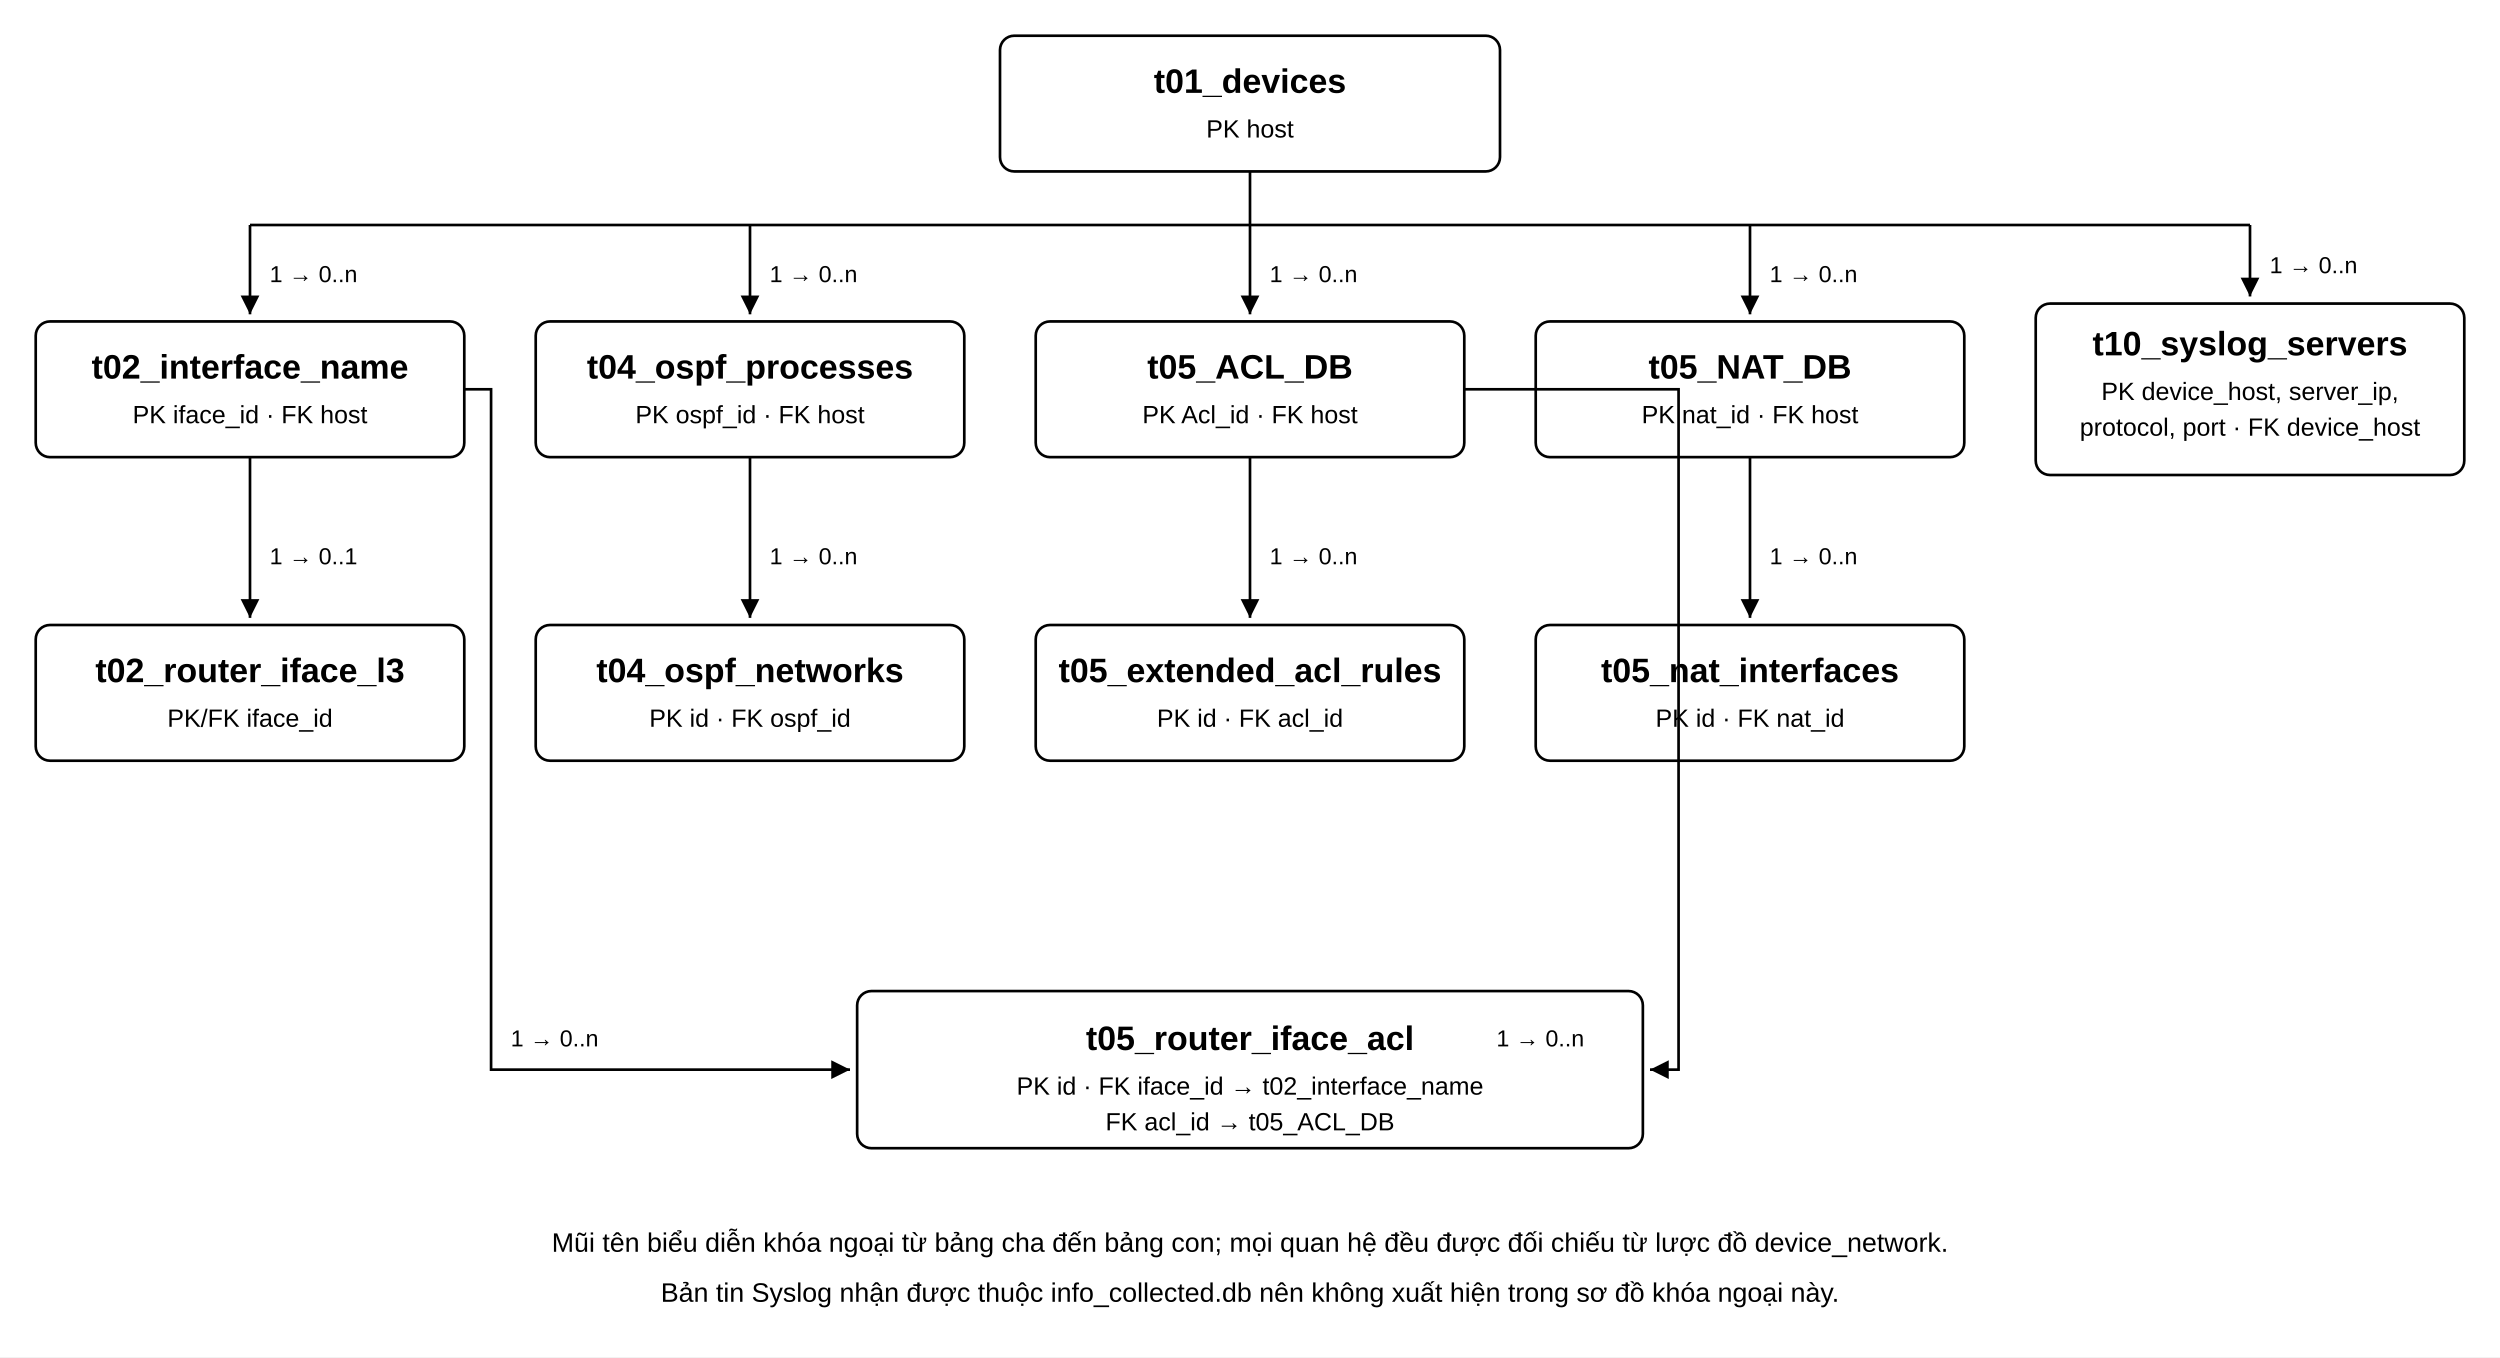
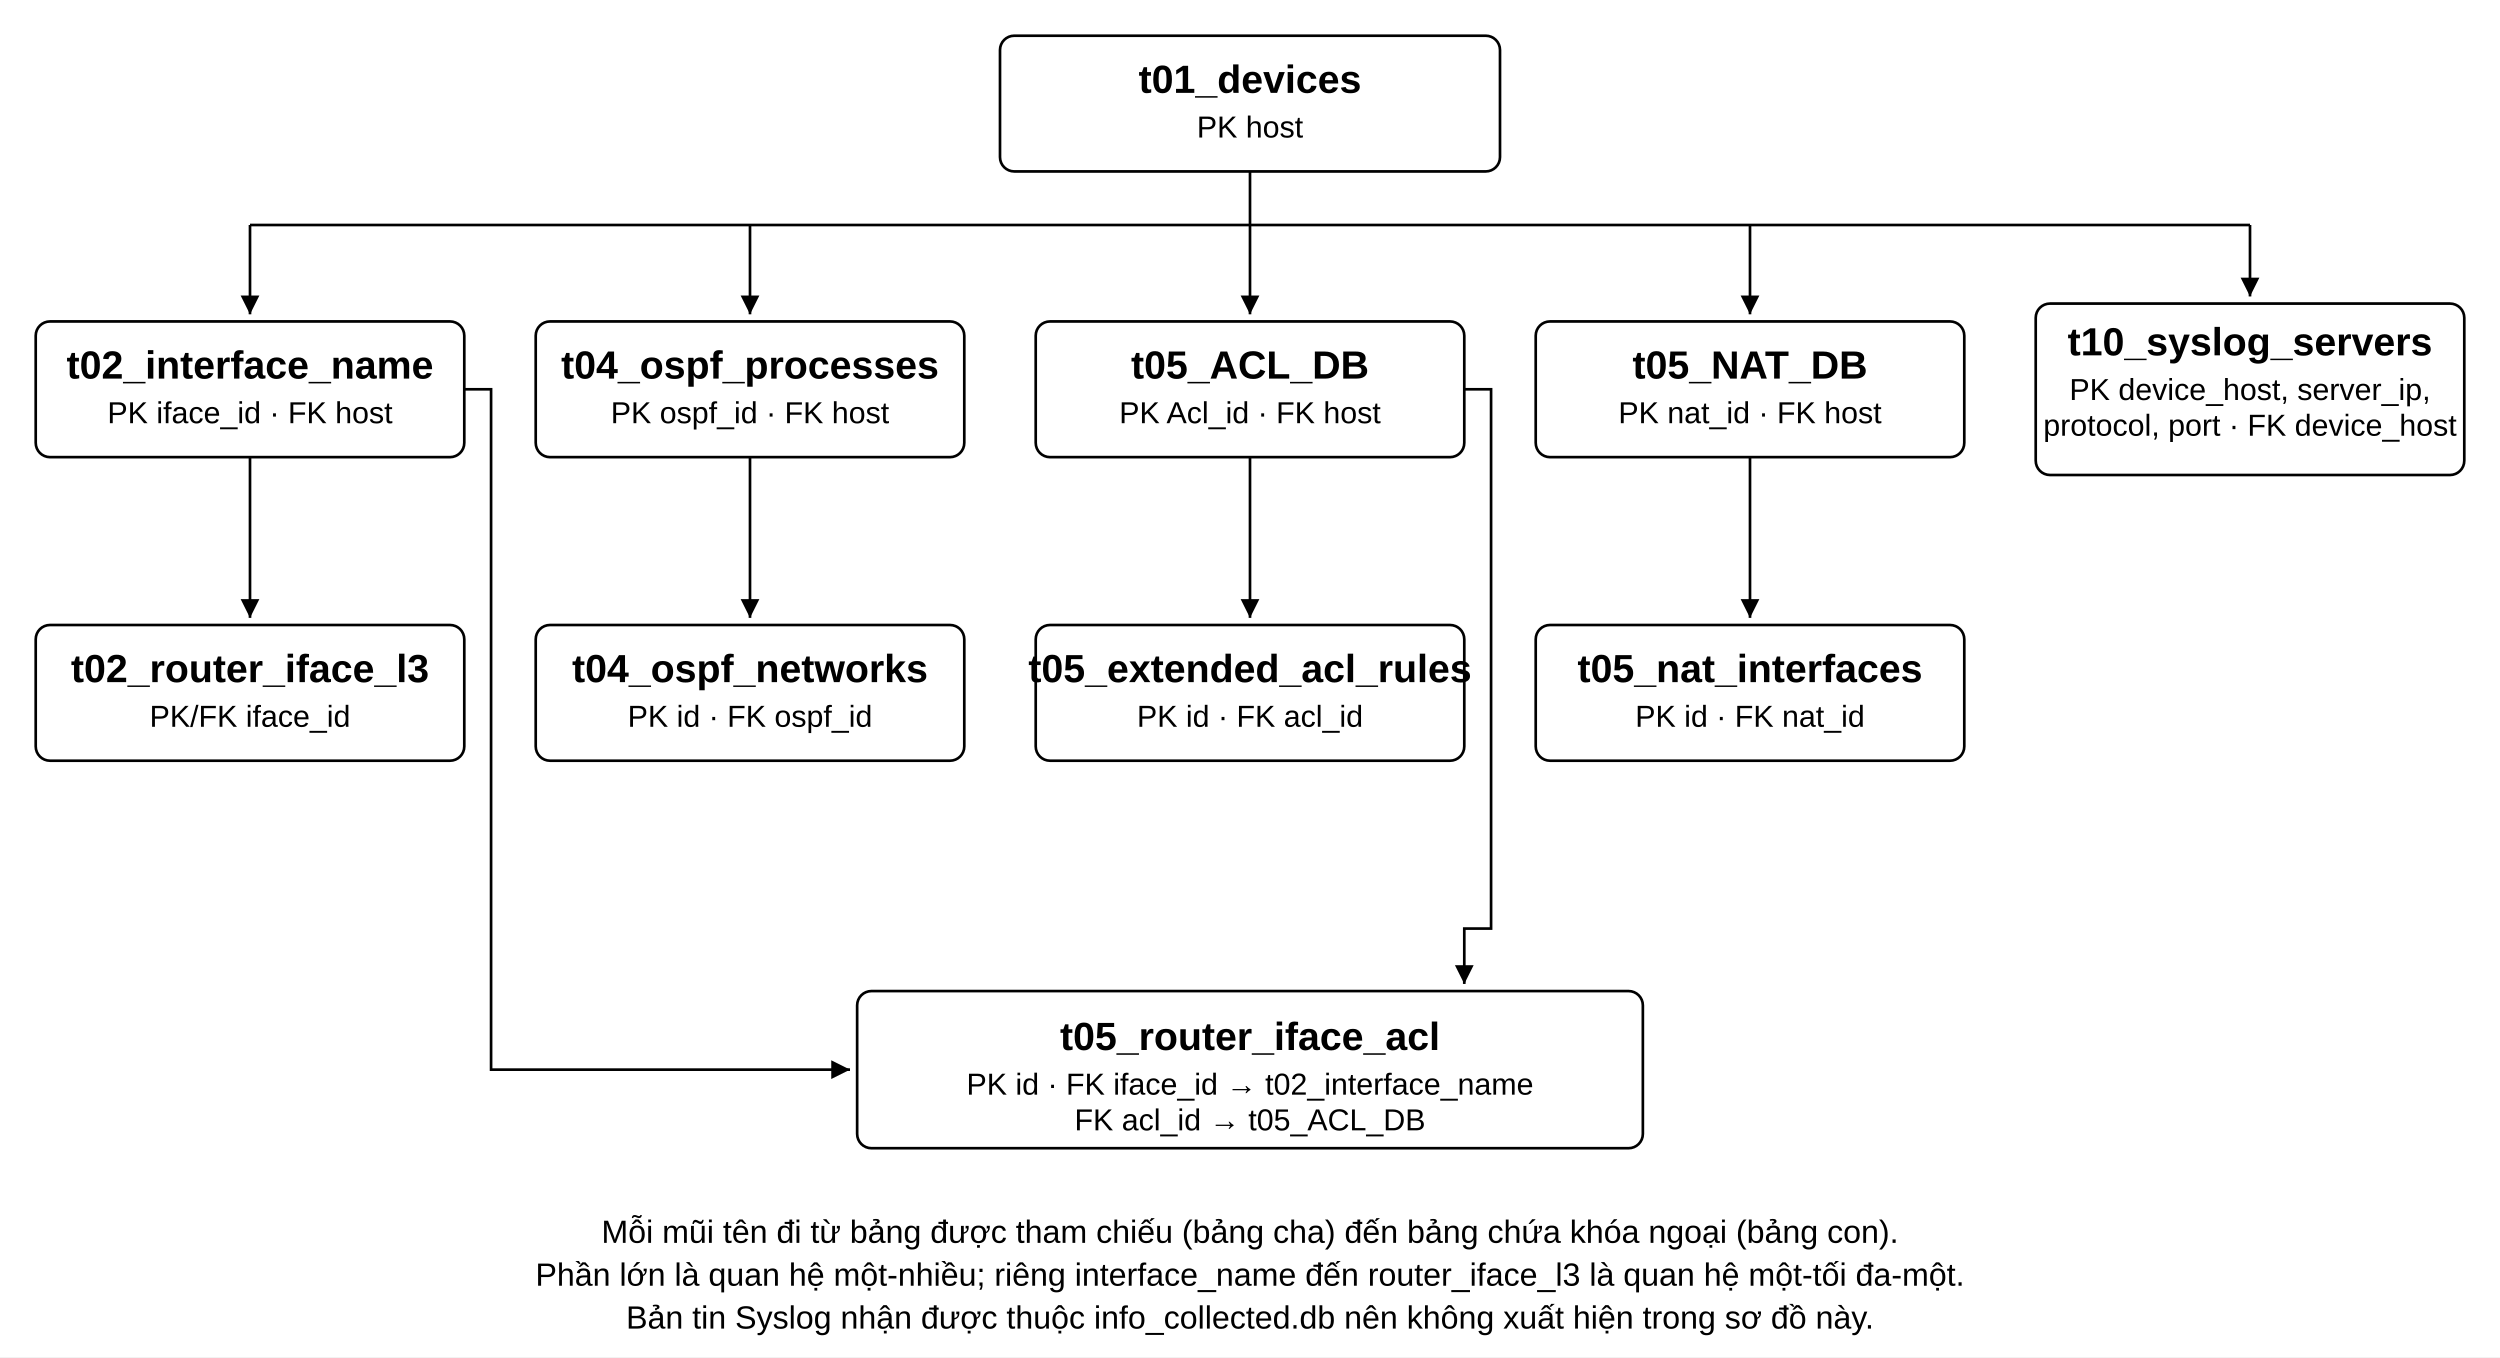
<svg xmlns="http://www.w3.org/2000/svg" width="1400" height="760" viewBox="0 0 1400 760">
  <defs>
    <marker id="arrow" markerWidth="7" markerHeight="7" refX="10" refY="5" viewBox="0 0 10 10" orient="auto" markerUnits="strokeWidth">
      <path d="M0,0 L10,5 L0,10 z" fill="#000000" />
    </marker>
    <style>
      text { font-family: 'Liberation Sans', Arial, sans-serif; fill: #000000; }
-       .title { font-size: 19px; font-weight: 700; }
-       .key { font-size: 14px; }
-       .card { font-size: 13px; }
-       .note { font-size: 15px; }
+       .title { font-size: 22px; font-weight: 700; }
+       .key { font-size: 17px; }
+       .note { font-size: 18px; }
      .box { fill: #ffffff; stroke: #000000; stroke-width: 1.5; }
      .bus { fill: none; stroke: #000000; stroke-width: 1.5; }
      .rel { fill: none; stroke: #000000; stroke-width: 1.5; marker-end: url(#arrow); }
    </style>
  </defs>
  <rect width="1400" height="760" fill="#ffffff" />
  <rect class="box" x="560" y="20" width="280" height="76" rx="8" />
  <text class="title" x="700" y="52" text-anchor="middle">t01_devices</text>
  <text class="key" x="700" y="77" text-anchor="middle">PK host</text>
  <rect class="box" x="20" y="180" width="240" height="76" rx="8" />
  <text class="title" x="140" y="212" text-anchor="middle">t02_interface_name</text>
  <text class="key" x="140" y="237" text-anchor="middle">PK iface_id · FK host</text>
  <rect class="box" x="300" y="180" width="240" height="76" rx="8" />
  <text class="title" x="420" y="212" text-anchor="middle">t04_ospf_processes</text>
  <text class="key" x="420" y="237" text-anchor="middle">PK ospf_id · FK host</text>
  <rect class="box" x="580" y="180" width="240" height="76" rx="8" />
  <text class="title" x="700" y="212" text-anchor="middle">t05_ACL_DB</text>
  <text class="key" x="700" y="237" text-anchor="middle">PK Acl_id · FK host</text>
  <rect class="box" x="860" y="180" width="240" height="76" rx="8" />
  <text class="title" x="980" y="212" text-anchor="middle">t05_NAT_DB</text>
  <text class="key" x="980" y="237" text-anchor="middle">PK nat_id · FK host</text>
  <rect class="box" x="1140" y="170" width="240" height="96" rx="8" />
  <text class="title" x="1260" y="199" text-anchor="middle">t10_syslog_servers</text>
  <text class="key" x="1260" y="224" text-anchor="middle">PK device_host, server_ip,</text>
  <text class="key" x="1260" y="244" text-anchor="middle">protocol, port · FK device_host</text>
  <path class="bus" d="M700 96V126H140M140 126H1260" />
  <path class="rel" d="M140 126V176" />
  <path class="rel" d="M420 126V176" />
  <path class="rel" d="M700 126V176" />
  <path class="rel" d="M980 126V176" />
  <path class="rel" d="M1260 126V166" />
-   <text class="card" x="151" y="158">1 → 0..n</text>
-   <text class="card" x="431" y="158">1 → 0..n</text>
-   <text class="card" x="711" y="158">1 → 0..n</text>
-   <text class="card" x="991" y="158">1 → 0..n</text>
-   <text class="card" x="1271" y="153">1 → 0..n</text>
  <rect class="box" x="20" y="350" width="240" height="76" rx="8" />
  <text class="title" x="140" y="382" text-anchor="middle">t02_router_iface_l3</text>
  <text class="key" x="140" y="407" text-anchor="middle">PK/FK iface_id</text>
  <rect class="box" x="300" y="350" width="240" height="76" rx="8" />
  <text class="title" x="420" y="382" text-anchor="middle">t04_ospf_networks</text>
  <text class="key" x="420" y="407" text-anchor="middle">PK id · FK ospf_id</text>
  <rect class="box" x="580" y="350" width="240" height="76" rx="8" />
  <text class="title" x="700" y="382" text-anchor="middle">t05_extended_acl_rules</text>
  <text class="key" x="700" y="407" text-anchor="middle">PK id · FK acl_id</text>
  <rect class="box" x="860" y="350" width="240" height="76" rx="8" />
  <text class="title" x="980" y="382" text-anchor="middle">t05_nat_interfaces</text>
  <text class="key" x="980" y="407" text-anchor="middle">PK id · FK nat_id</text>
  <path class="rel" d="M140 256V346" />
  <path class="rel" d="M420 256V346" />
  <path class="rel" d="M700 256V346" />
  <path class="rel" d="M980 256V346" />
-   <text class="card" x="151" y="316">1 → 0..1</text>
-   <text class="card" x="431" y="316">1 → 0..n</text>
-   <text class="card" x="711" y="316">1 → 0..n</text>
-   <text class="card" x="991" y="316">1 → 0..n</text>
  <rect class="box" x="480" y="555" width="440" height="88" rx="8" />
  <text class="title" x="700" y="588" text-anchor="middle">t05_router_iface_acl</text>
  <text class="key" x="700" y="613" text-anchor="middle">PK id · FK iface_id → t02_interface_name</text>
  <text class="key" x="700" y="633" text-anchor="middle">FK acl_id → t05_ACL_DB</text>
  <path class="rel" d="M260 218H275V599H476" />
-   <path class="rel" d="M820 218H940V599H924" />
-   <text class="card" x="286" y="586">1 → 0..n</text>
-   <text class="card" x="838" y="586">1 → 0..n</text>
-   <text class="note" x="700" y="701" text-anchor="middle">Mũi tên biểu diễn khóa ngoại từ bảng cha đến bảng con; mọi quan hệ đều được đối chiếu từ lược đồ device_network.</text>
-   <text class="note" x="700" y="729" text-anchor="middle">Bản tin Syslog nhận được thuộc info_collected.db nên không xuất hiện trong sơ đồ khóa ngoại này.</text>
+   <path class="rel" d="M820 218H835V520H820V551" />
+   <text class="note" x="700" y="696" text-anchor="middle">Mỗi mũi tên đi từ bảng được tham chiếu (bảng cha) đến bảng chứa khóa ngoại (bảng con).</text>
+   <text class="note" x="700" y="720" text-anchor="middle">Phần lớn là quan hệ một-nhiều; riêng interface_name đến router_iface_l3 là quan hệ một-tối đa-một.</text>
+   <text class="note" x="700" y="744" text-anchor="middle">Bản tin Syslog nhận được thuộc info_collected.db nên không xuất hiện trong sơ đồ này.</text>
</svg>
